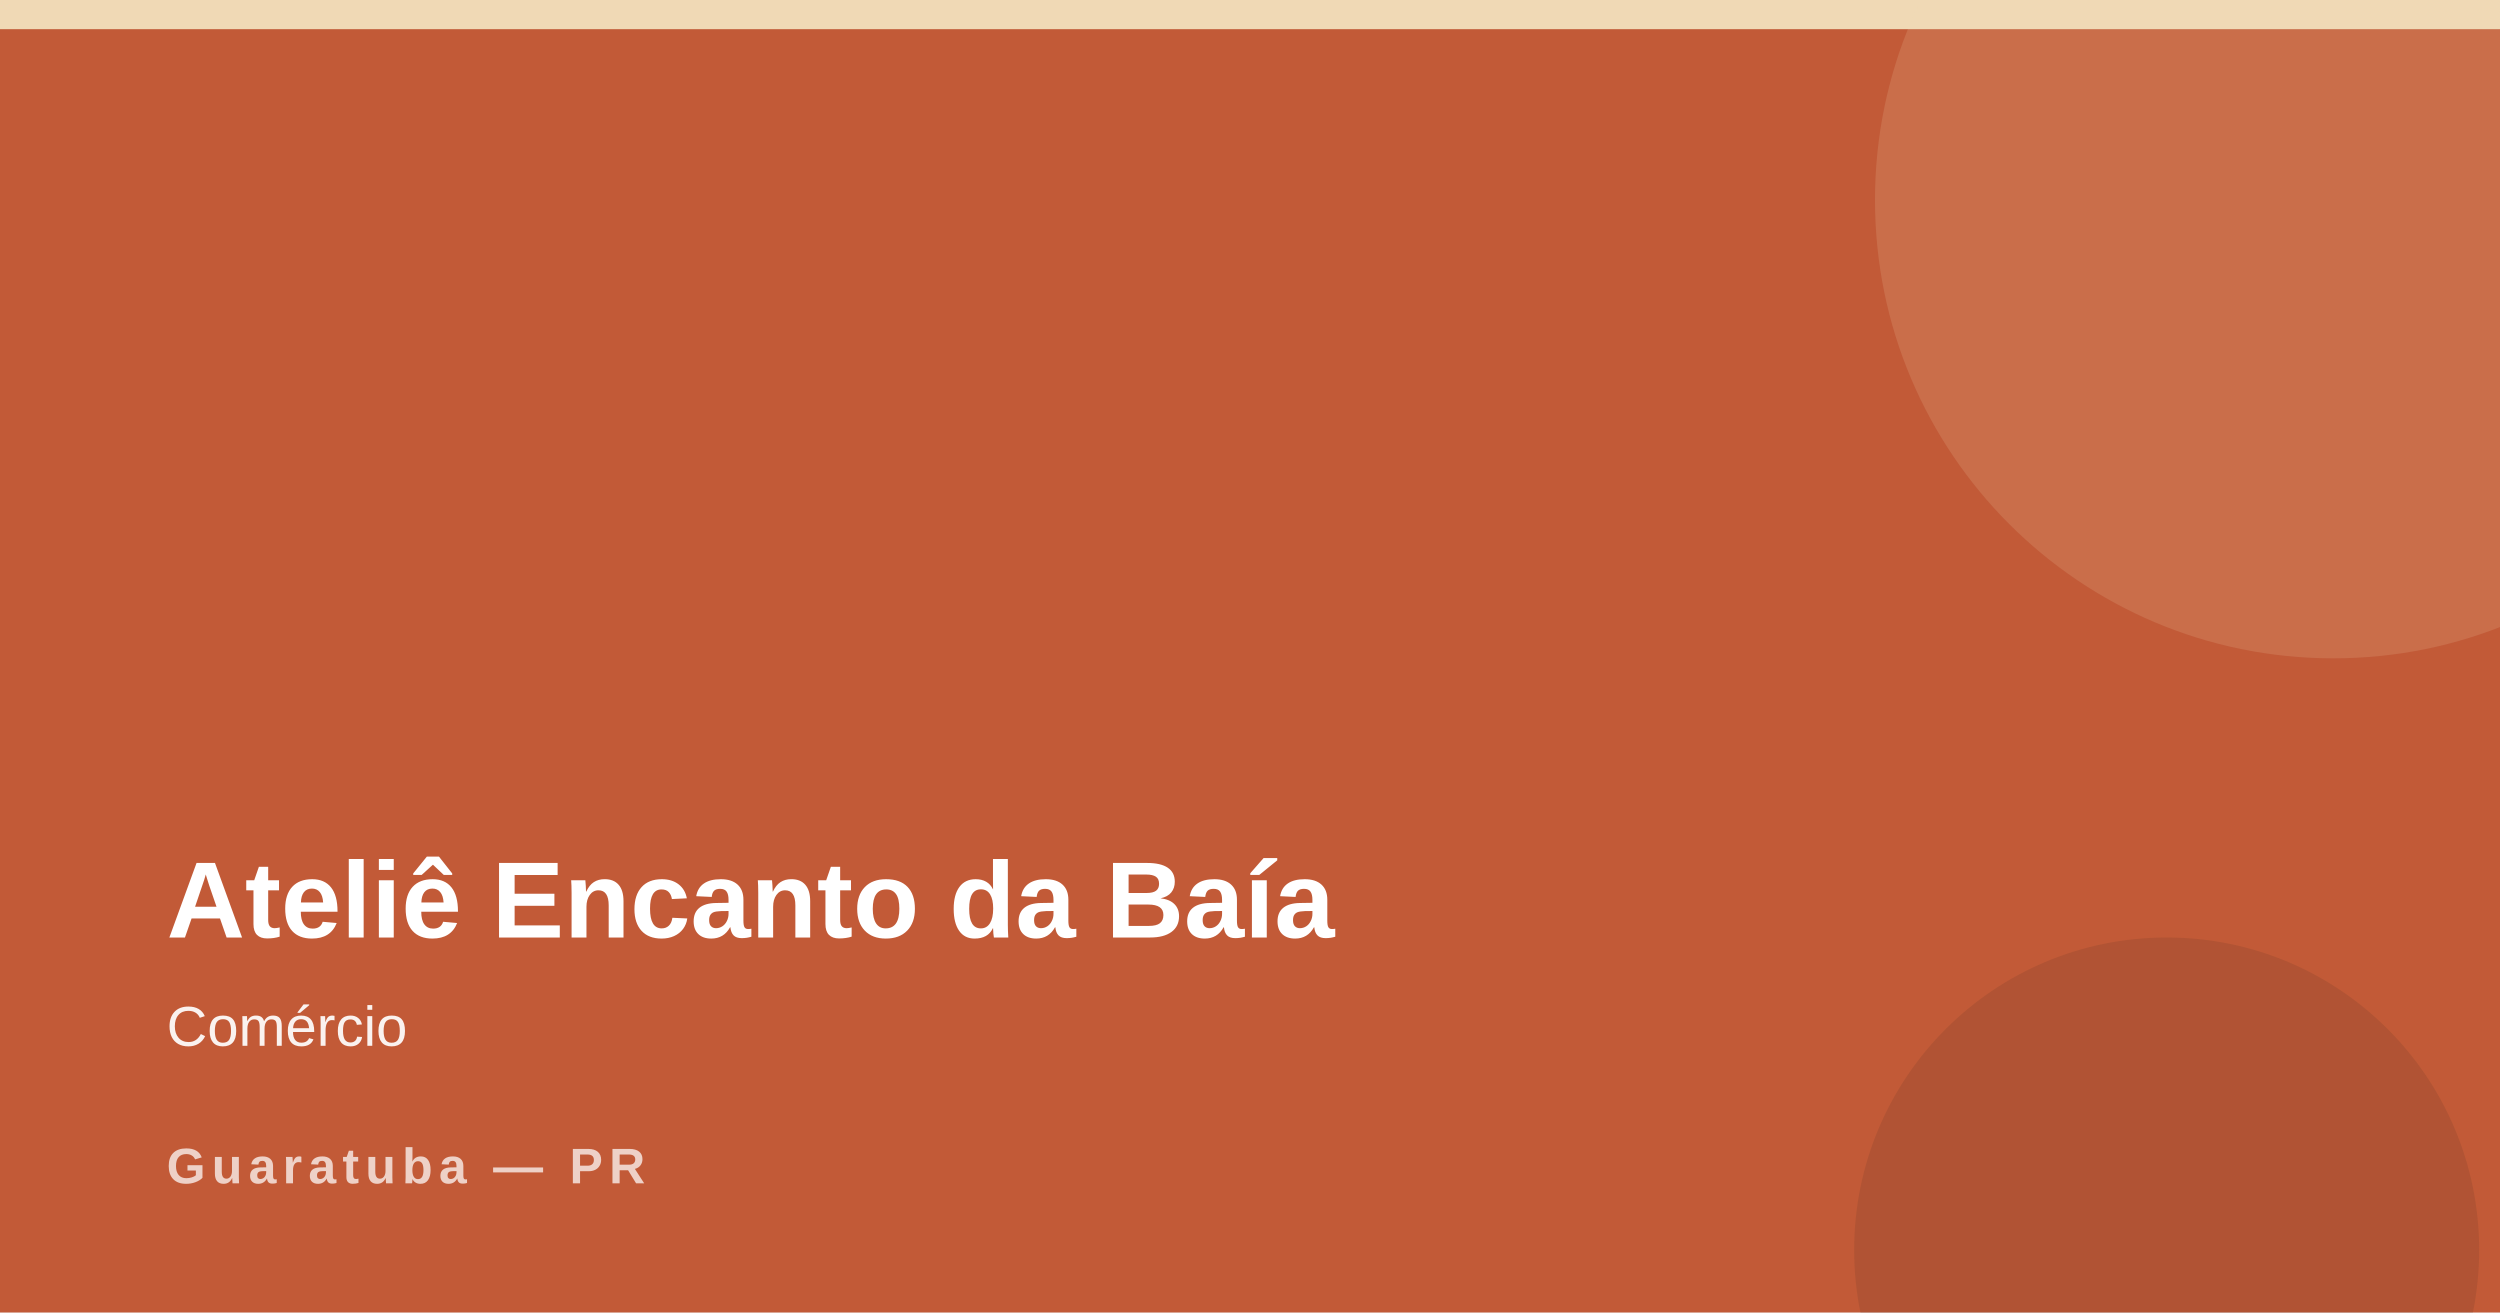
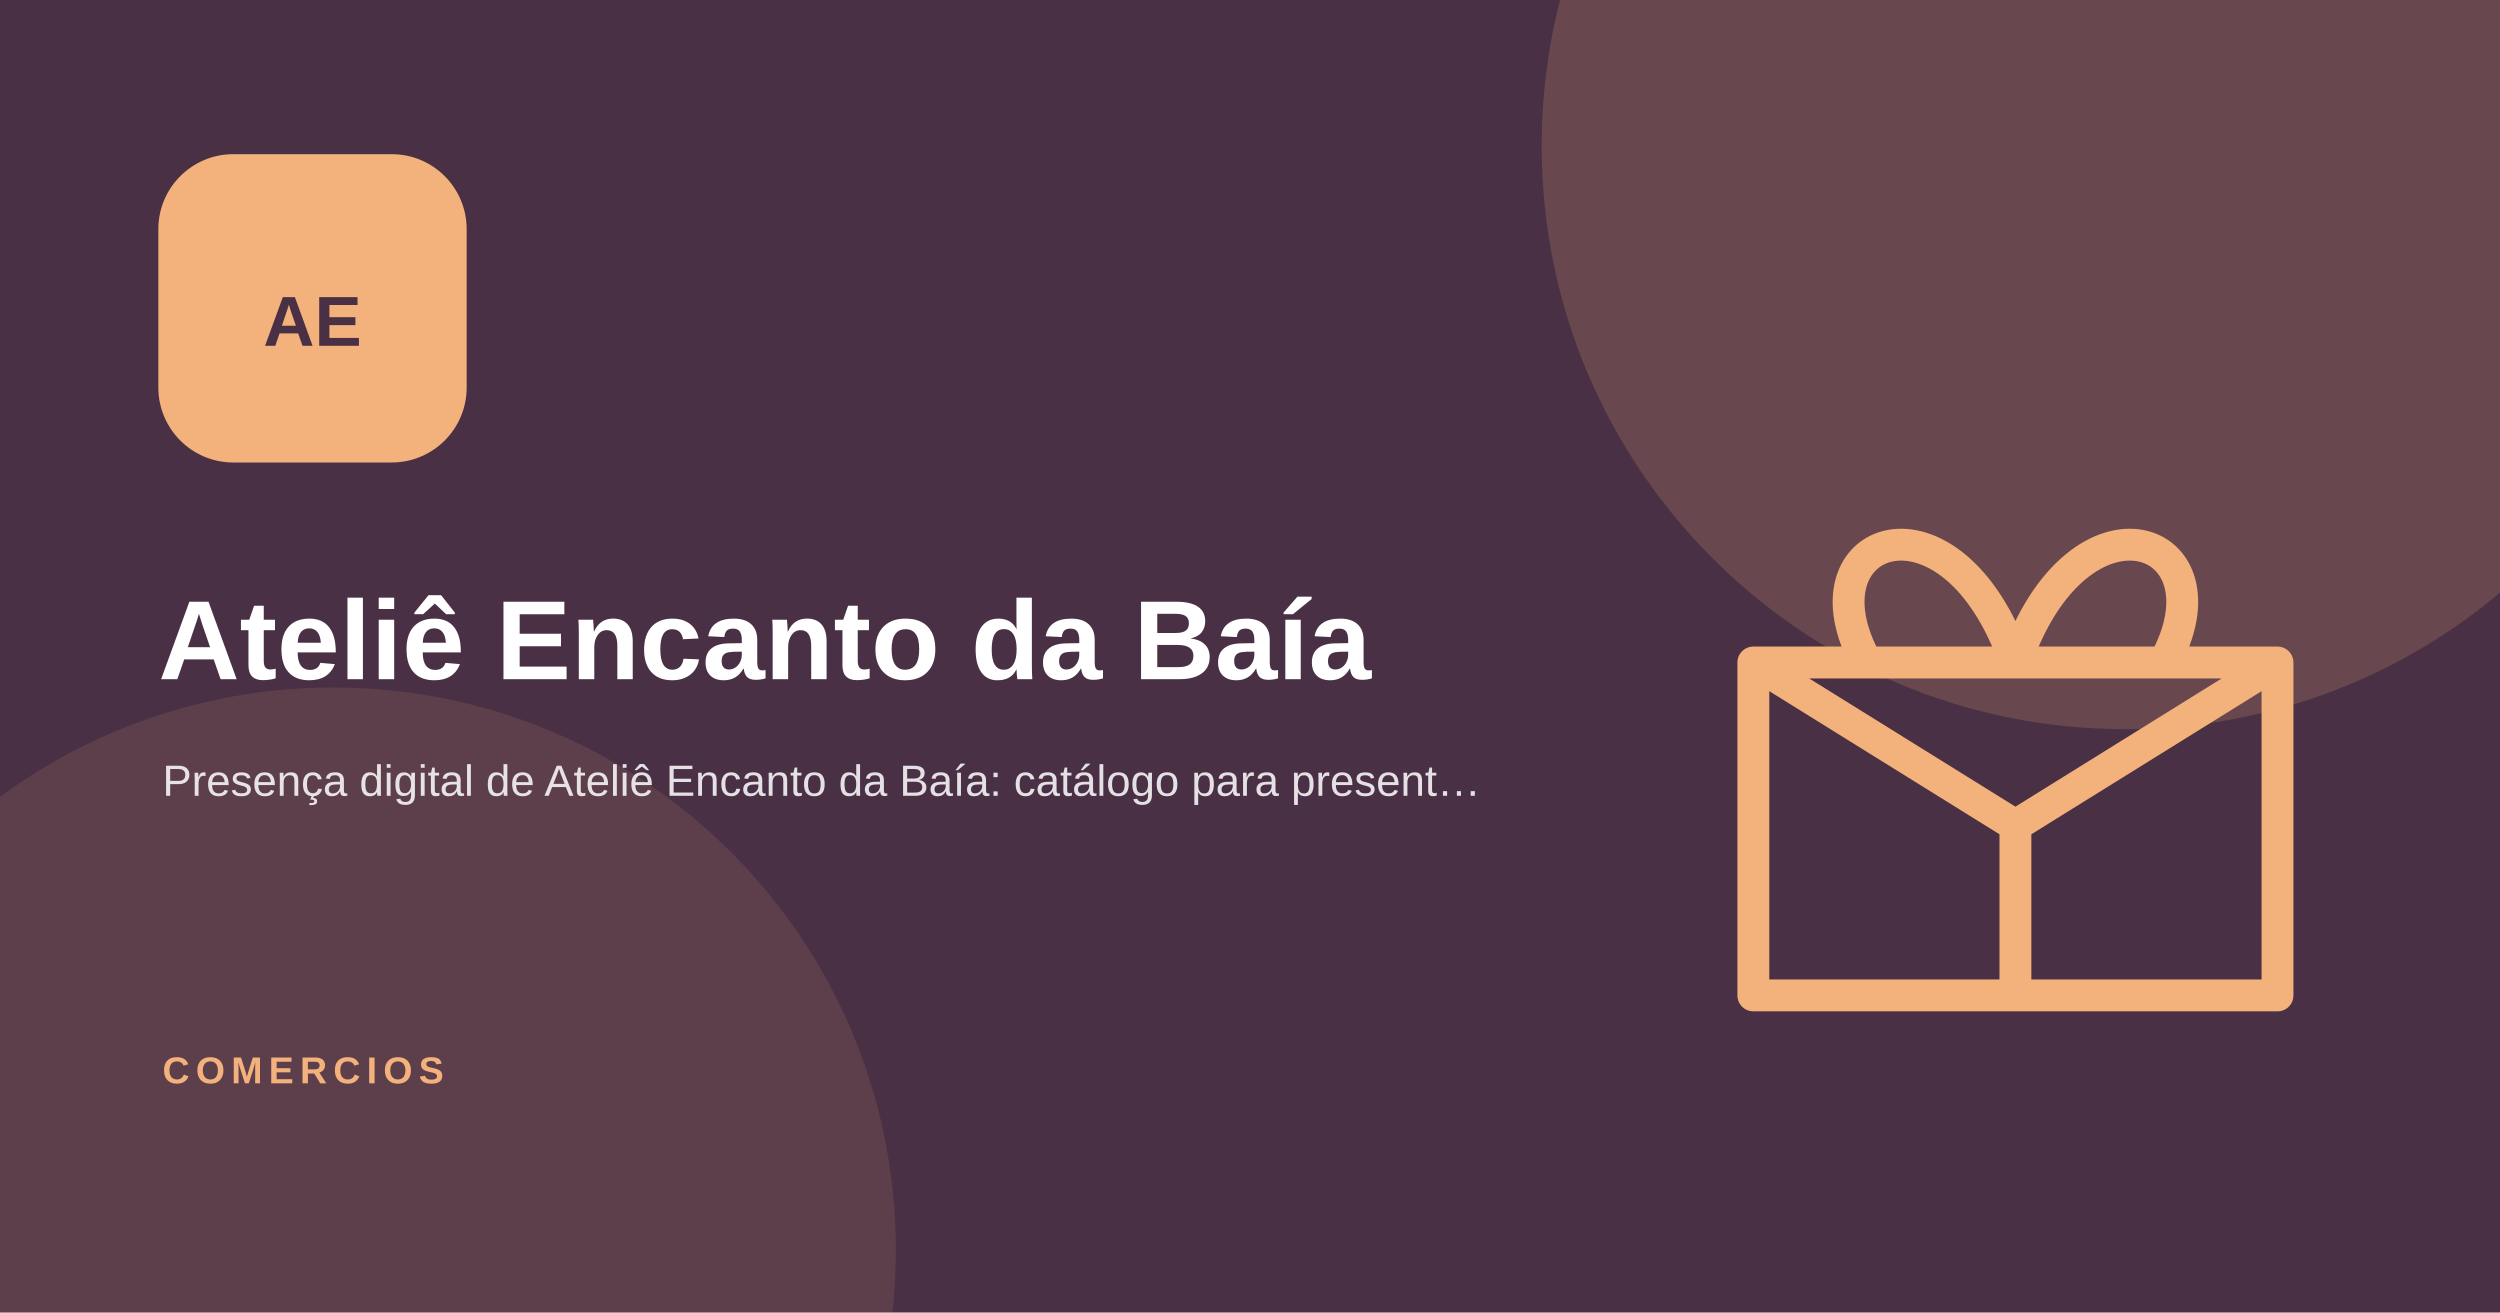
- <svg xmlns="http://www.w3.org/2000/svg" width="1200" height="630">
-   <rect width="1200" height="630" fill="#c25a37" />
-   <rect x="0" y="0" width="1200" height="14" fill="#f0d9b5" />
-   <circle cx="1120" cy="96" r="220" fill="#f0d9b5" opacity=".16" />
-   <circle cx="1040" cy="600" r="150" fill="#2f2418" opacity=".12" />
-   <text x="80" y="450" font-family="Arial,Helvetica,sans-serif" font-size="52" font-weight="800" fill="#ffffff">Ateliê Encanto da Baía</text>
-   <text x="80" y="502" font-family="Arial,Helvetica,sans-serif" font-size="27" fill="#ffffff" opacity=".92">Comércio</text>
-   <text x="80" y="568" font-family="Arial,Helvetica,sans-serif" font-size="24" font-weight="700" letter-spacing="3" fill="#ffffff" opacity=".72">Guaratuba — PR</text>
+ <svg xmlns="http://www.w3.org/2000/svg" width="1200" height="630" viewBox="0 0 1200 630">
+   <rect width="1200" height="630" fill="#493044" />
+   <circle cx="1020" cy="70" r="280" fill="#f3b17c" opacity=".18" />
+   <circle cx="160" cy="600" r="270" fill="#f3b17c" opacity=".12" />
+   <g transform="translate(760 165) scale(1.7)" fill="none" stroke="#f3b17c" stroke-width="9" stroke-linecap="round" stroke-linejoin="round">
+     <path d="M48 90h148v94H48zM48 90l74 46 74-46M122 136v48M80 90c-20-36 24-52 42 0 18-52 62-36 42 0" />
+   </g>
+   <rect x="76" y="74" width="148" height="148" rx="36" fill="#f3b17c" />
+   <text x="150" y="166" text-anchor="middle" font-family="Arial,sans-serif" font-size="34" font-weight="900" fill="#493044">AE</text>
+   <text x="76" y="326" font-family="Arial,sans-serif" font-size="54" font-weight="800" fill="#fff">Ateliê Encanto da Baía</text>
+   <text x="78" y="382" font-family="Arial,sans-serif" font-size="21" fill="#fff" opacity=".85">Presença digital de Ateliê Encanto da Baía: catálogo para present…</text>
+   <text x="78" y="520" font-family="Arial,sans-serif" font-size="18" letter-spacing="3" font-weight="700" fill="#f3b17c">COMERCIOS</text>
</svg>
